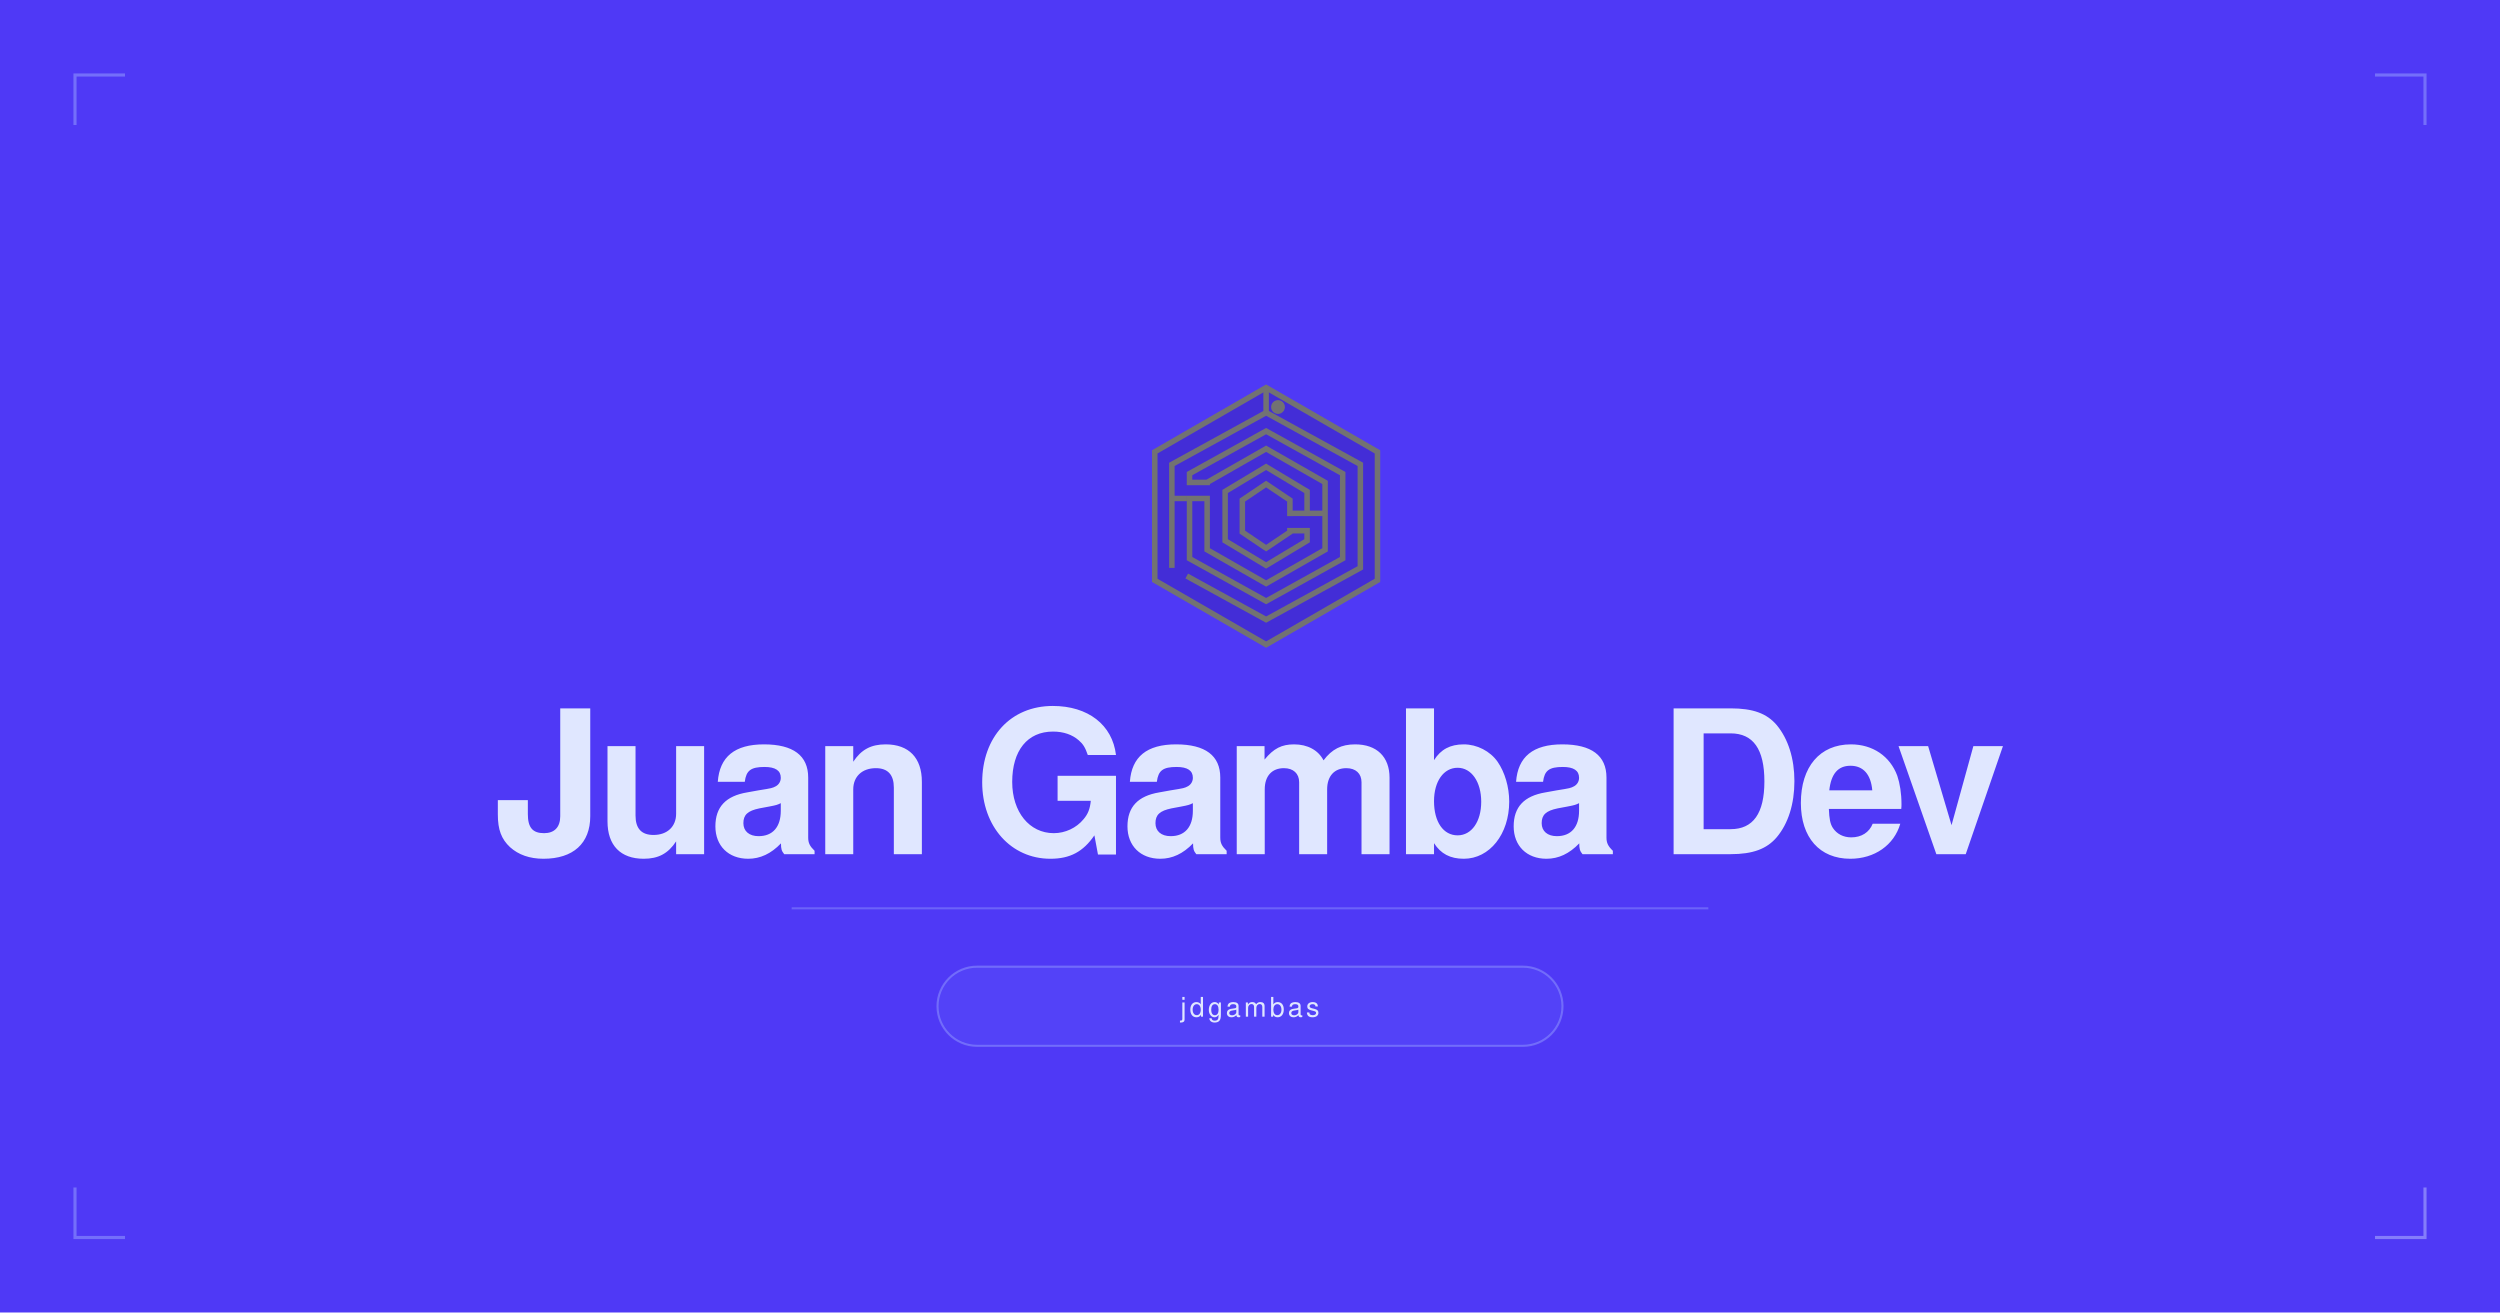
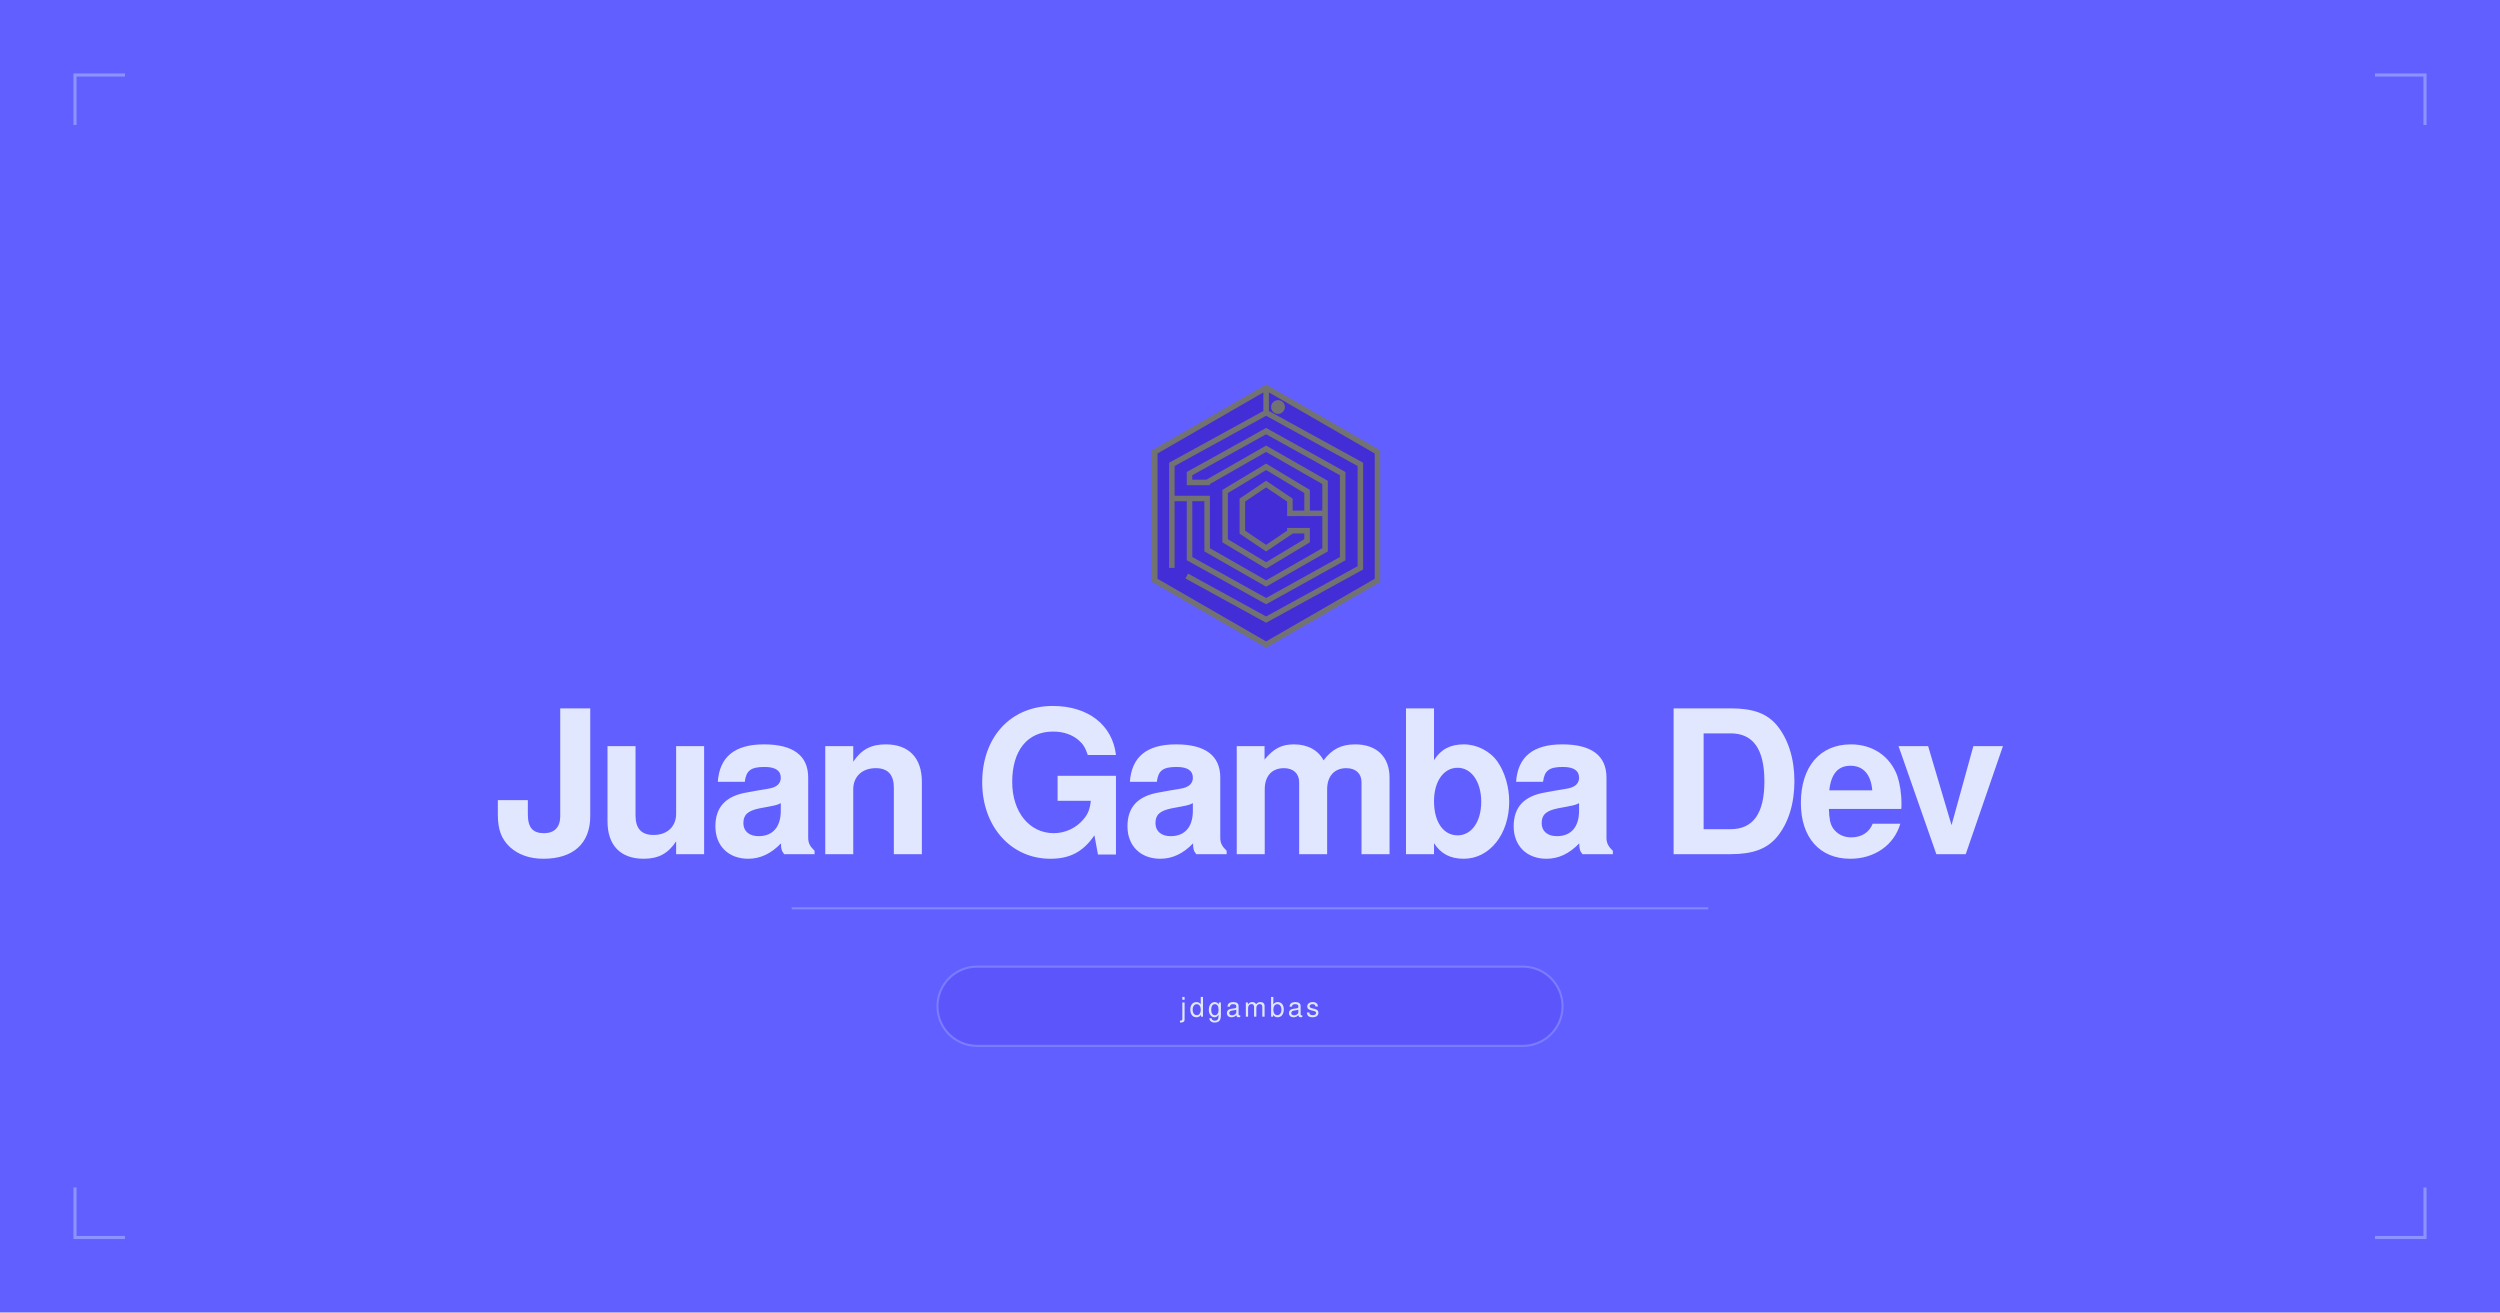
<svg xmlns="http://www.w3.org/2000/svg" width="1200" height="630" viewBox="0 0 1200 630" fill="none">
-   <rect width="1200" height="630" fill="#4f39f6" />
+   <rect width="1200" height="630" fill="#615fff" />
  <g id="layer1" style="display:inline" transform="translate(540, 180)">
    <path id="path471" d="m121.18 98.57-53.447 30.837L14.287 98.57V36.897L67.733 6.06l53.447 30.837Z" style="display:inline;fill:#432dd7;fill-opacity:1;stroke:#727272;stroke-width:2.646;stroke-dasharray:none;stroke-opacity:1" />
    <path id="path12" d="M23.624 59.267h6.01m9.794 0h-7.144m7.144-7.702h-7.202M80.433 66.4h6.363m-6.363 8.344 6.353-.012m-7.639-1.318v2.01l-11.414 7.69-11.414-7.69V60.042l11.414-7.691 11.414 7.691v7.691m8.261 5.676v6.154l-19.675 11.83-19.675-11.83v-23.66l19.675-11.829 19.675 11.83v11.83m-.084-1.333h8.714m-56.61-13.513v-1.323l28.305-16.169 28.305 16.169v32.337L67.733 100.07 39.428 83.902V57.944m-8.456-5.041v-5.57L67.733 26.93l36.762 20.401v40.803l-36.762 20.4-36.76-20.4V57.939m-8.48-10.901v-4.142l45.24-24.837 45.24 24.837V92.57l-45.24 24.837-38.1-20.917m-7.14-3.92V47.038M67.733 6.06v12" style="display:inline;fill:none;fill-opacity:1;stroke:#727272;stroke-width:2.646;stroke-dasharray:none;stroke-opacity:1" />
    <circle id="circle225" cx="73.443" cy="15.367" r="3.307" style="opacity:1;fill:#727272;fill-opacity:1;fill-rule:nonzero;stroke:none;stroke-width:3.464;stroke-dasharray:none;stroke-opacity:1" />
  </g>
  <text x="600" y="410" font-size="96" text-anchor="middle" letter-spacing="-4" fill="#e0e7ff" font-family="system-ui, -apple-system, 'Segoe UI', Helvetica, Arial, sans-serif" font-weight="800">Juan Gamba Dev</text>
-   <line x1="380" y1="436" x2="820" y2="436" stroke="#a3b3ff" stroke-width="1" stroke-opacity="0.35" />
-   <rect x="450" y="464" width="300" height="38" rx="19" fill="#615fff" fill-opacity="0.25" stroke="#a3b3ff" stroke-opacity="0.4" stroke-width="1" />
-   <text x="600" y="488" font-size="13" text-anchor="middle" letter-spacing="1.5" fill="#e0e7ff" font-family="system-ui, -apple-system, 'Segoe UI', Helvetica, Arial, sans-serif">jdgambas</text>
-   <path d="M 36 60 L 36 36 L 60 36" stroke="#a3b3ff" stroke-width="1.5" fill="none" stroke-opacity="0.45" />
-   <path d="M 1140 36 L 1164 36 L 1164 60" stroke="#a3b3ff" stroke-width="1.5" fill="none" stroke-opacity="0.45" />
-   <path d="M 36 570 L 36 594 L 60 594" stroke="#a3b3ff" stroke-width="1.5" fill="none" stroke-opacity="0.45" />
+   <line x1="380" y1="436" x2="820" y2="436" stroke="#c6d2ff" stroke-width="1" stroke-opacity="0.35" />
+   <rect x="450" y="464" width="300" height="38" rx="19" fill="#4f39f6" fill-opacity="0.25" stroke="#a3b3ff" stroke-opacity="0.4" stroke-width="1" />
+   <text x="600" y="488" font-size="13" text-anchor="middle" letter-spacing="1.5" fill="#e0e7ff" font-family="system-ui, -apple-system, 'Segoe UI', Helvetica, Arial, sans-serif">
+             jdgambas</text>
+   <path d="M 36 60 L 36 36 L 60 36" stroke="#c6d2ff" stroke-width="1.5" fill="none" stroke-opacity="0.45" />
+   <path d="M 1140 36 L 1164 36 L 1164 60" stroke="#c6d2ff" stroke-width="1.5" fill="none" stroke-opacity="0.45" />
+   <path d="M 36 570 L 36 594 L 60 594" stroke="#c6d2ff" stroke-width="1.5" fill="none" stroke-opacity="0.45" />
  <path d="M 1140 594 L 1164 594 L 1164 570" stroke="#c6d2ff" stroke-width="1.5" fill="none" stroke-opacity="0.45" />
</svg>
